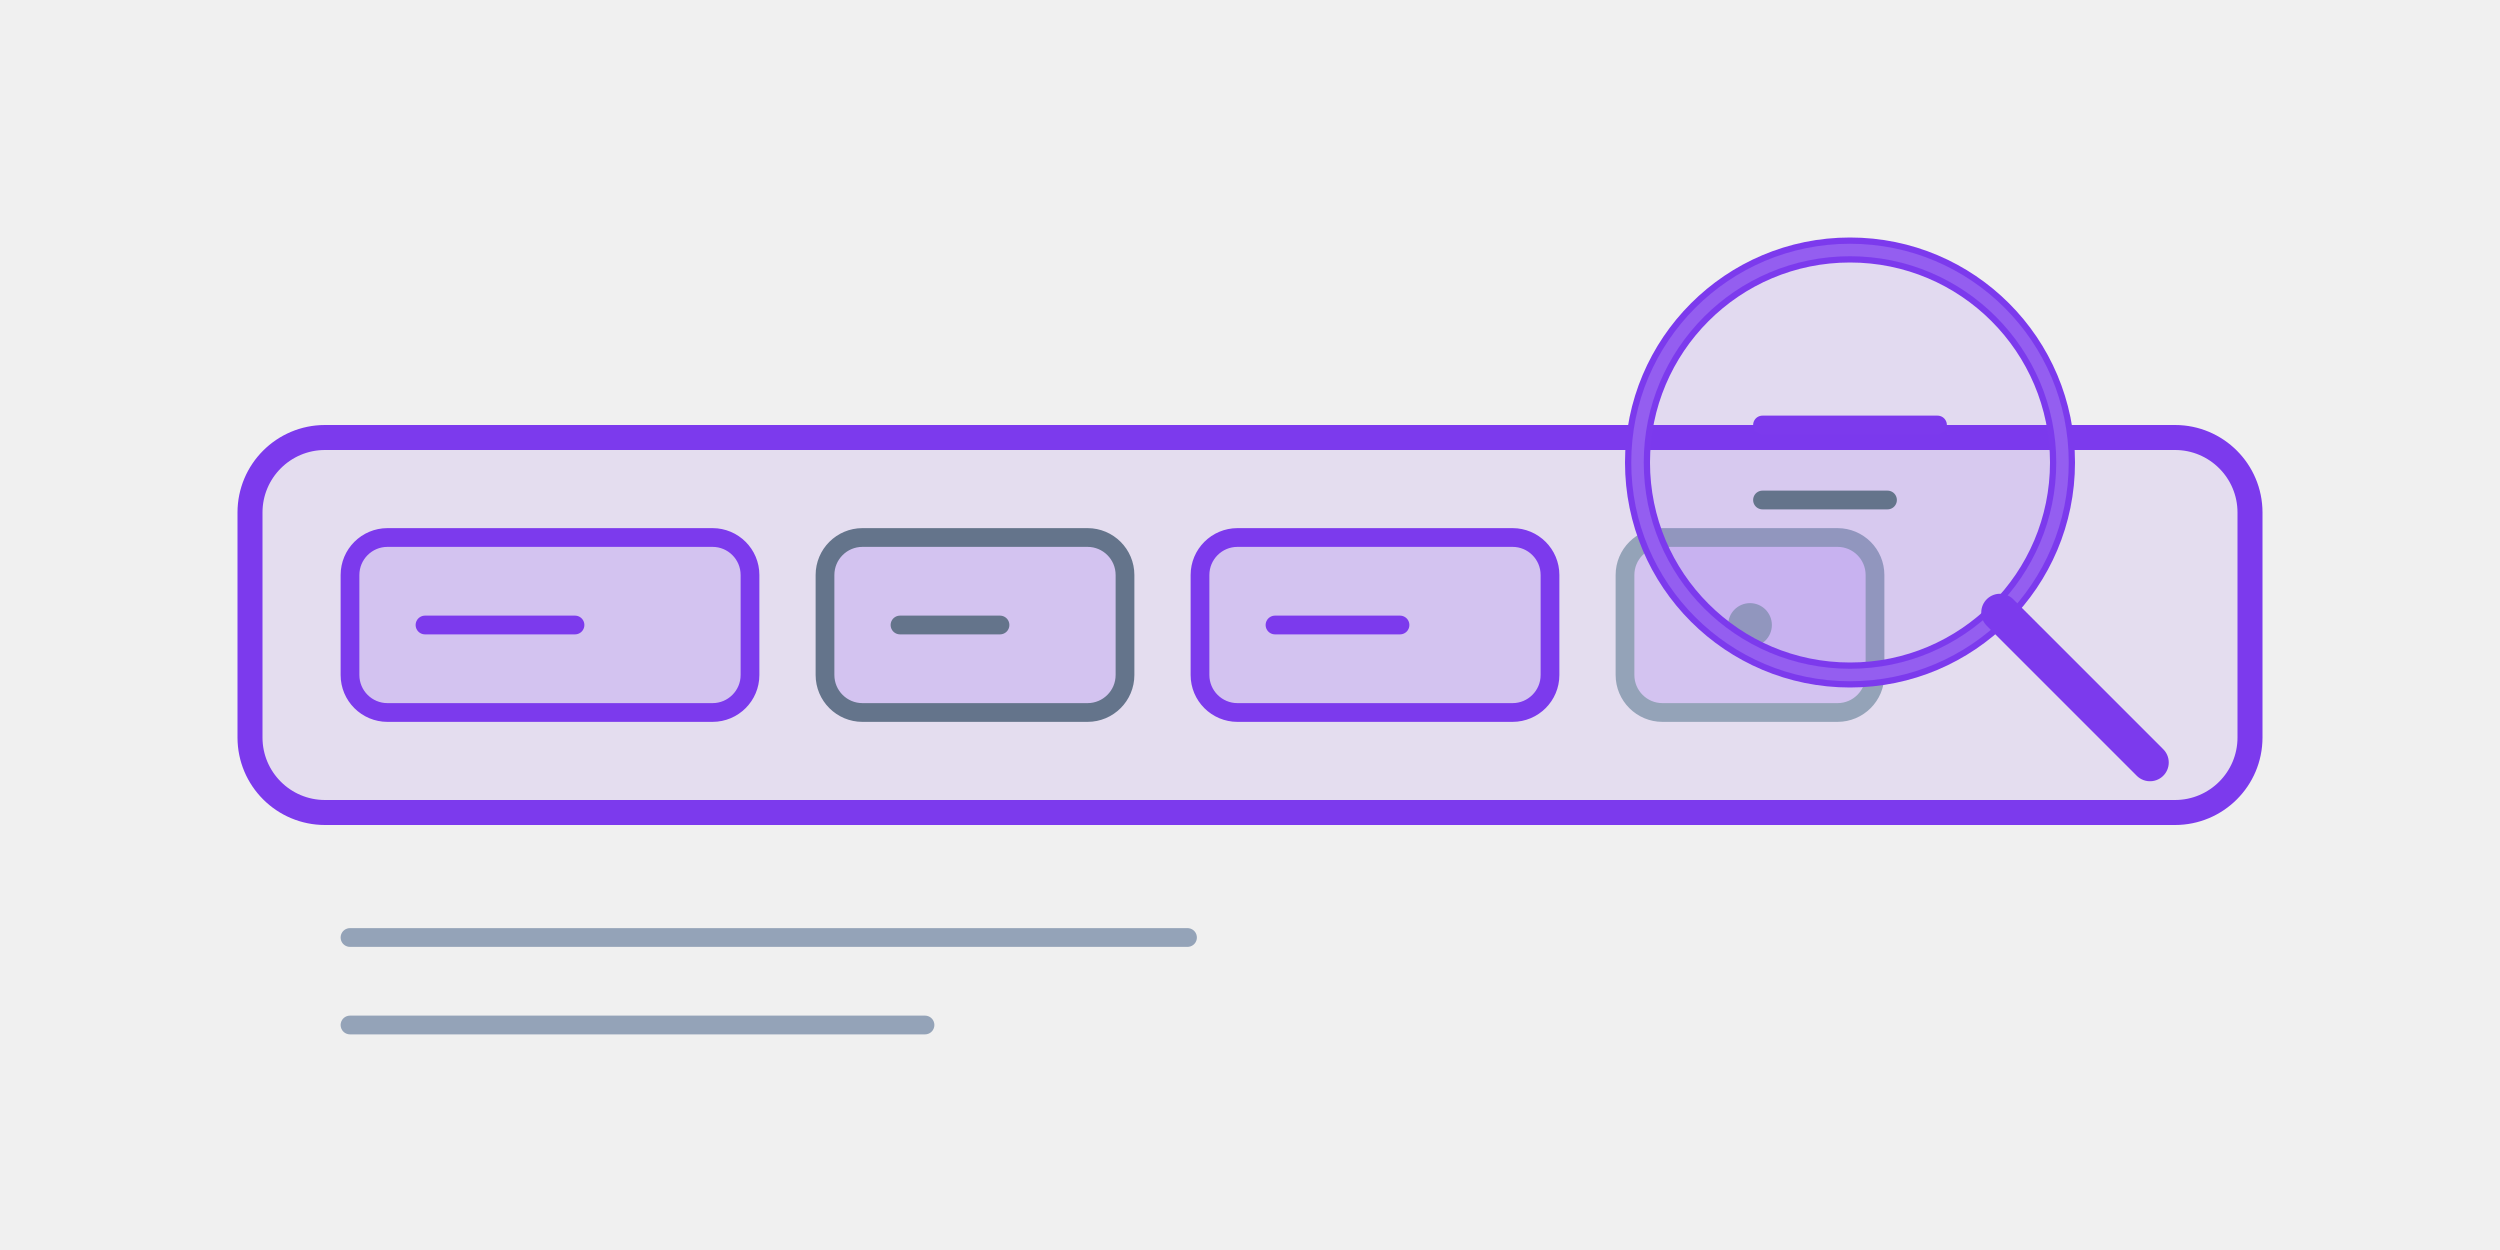
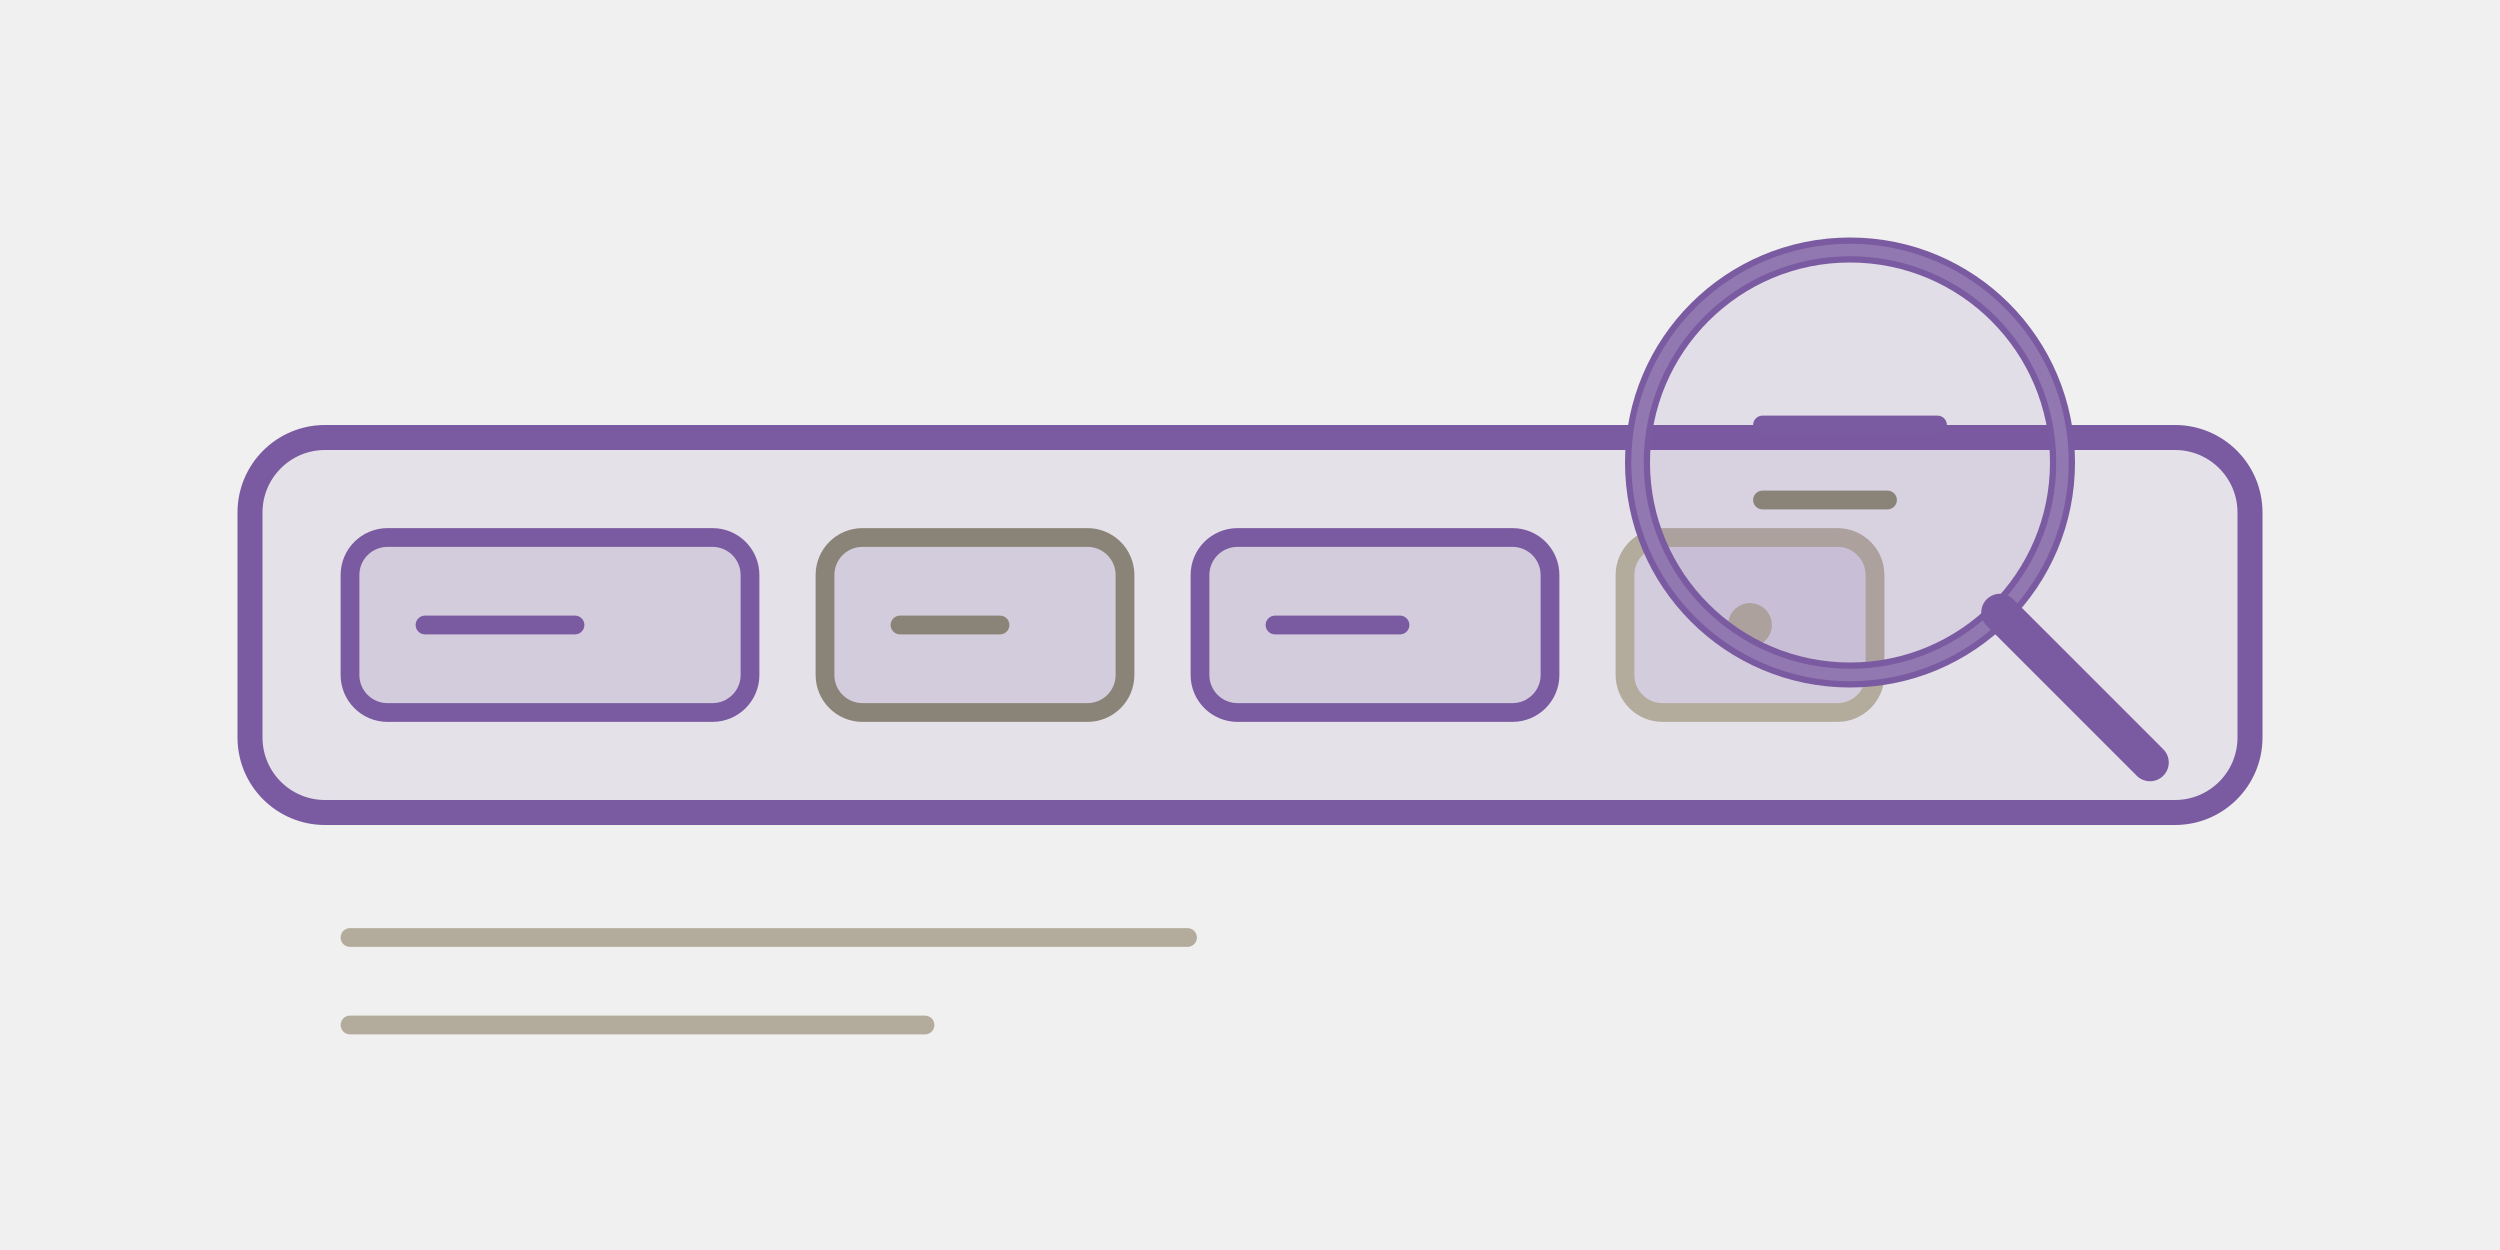
<svg xmlns="http://www.w3.org/2000/svg" viewBox="0 0 400 200" fill="none" role="img" aria-label="Illustration of the promql explainer tool">
-   <rect x="40" y="70" width="320" height="60" rx="12" fill="#7c3aed" fill-opacity="0.10" stroke="#7c3aed" stroke-width="4" stroke-linejoin="round" />
-   <rect x="56" y="86" width="64" height="28" rx="6" fill="#7c3aed" fill-opacity="0.16" stroke="#7c3aed" stroke-width="3" stroke-linejoin="round" />
-   <line x1="68" y1="100" x2="92" y2="100" stroke="#7c3aed" stroke-width="3" stroke-linecap="round" />
-   <rect x="132" y="86" width="48" height="28" rx="6" fill="#7c3aed" fill-opacity="0.16" stroke="#64748b" stroke-width="3" stroke-linejoin="round" />
-   <line x1="144" y1="100" x2="160" y2="100" stroke="#64748b" stroke-width="3" stroke-linecap="round" />
-   <rect x="192" y="86" width="56" height="28" rx="6" fill="#7c3aed" fill-opacity="0.16" stroke="#7c3aed" stroke-width="3" stroke-linejoin="round" />
-   <line x1="204" y1="100" x2="224" y2="100" stroke="#7c3aed" stroke-width="3" stroke-linecap="round" />
-   <rect x="260" y="86" width="40" height="28" rx="6" fill="#7c3aed" fill-opacity="0.16" stroke="#94a3b8" stroke-width="3" stroke-linejoin="round" />
-   <circle cx="280" cy="100" r="3.5" fill="#94a3b8" />
-   <line x1="56" y1="150" x2="190" y2="150" stroke="#94a3b8" stroke-width="3" stroke-linecap="round" />
-   <line x1="56" y1="164" x2="148" y2="164" stroke="#94a3b8" stroke-width="3" stroke-linecap="round" />
-   <circle cx="296" cy="74" r="34" fill="#7c3aed" fill-opacity="0.12" stroke="#7c3aed" stroke-width="4" />
+   <rect x="40" y="70" width="320" height="60" rx="12" fill="#7a5aa0" fill-opacity="0.10" stroke="#7a5aa0" stroke-width="4" stroke-linejoin="round" />
+   <rect x="56" y="86" width="64" height="28" rx="6" fill="#7a5aa0" fill-opacity="0.16" stroke="#7a5aa0" stroke-width="3" stroke-linejoin="round" />
+   <line x1="68" y1="100" x2="92" y2="100" stroke="#7a5aa0" stroke-width="3" stroke-linecap="round" />
+   <rect x="132" y="86" width="48" height="28" rx="6" fill="#7a5aa0" fill-opacity="0.16" stroke="#8a8377" stroke-width="3" stroke-linejoin="round" />
+   <line x1="144" y1="100" x2="160" y2="100" stroke="#8a8377" stroke-width="3" stroke-linecap="round" />
+   <rect x="192" y="86" width="56" height="28" rx="6" fill="#7a5aa0" fill-opacity="0.16" stroke="#7a5aa0" stroke-width="3" stroke-linejoin="round" />
+   <line x1="204" y1="100" x2="224" y2="100" stroke="#7a5aa0" stroke-width="3" stroke-linecap="round" />
+   <rect x="260" y="86" width="40" height="28" rx="6" fill="#7a5aa0" fill-opacity="0.16" stroke="#b3ab9c" stroke-width="3" stroke-linejoin="round" />
+   <circle cx="280" cy="100" r="3.5" fill="#b3ab9c" />
+   <line x1="56" y1="150" x2="190" y2="150" stroke="#b3ab9c" stroke-width="3" stroke-linecap="round" />
+   <line x1="56" y1="164" x2="148" y2="164" stroke="#b3ab9c" stroke-width="3" stroke-linecap="round" />
+   <circle cx="296" cy="74" r="34" fill="#7a5aa0" fill-opacity="0.12" stroke="#7a5aa0" stroke-width="4" />
  <circle cx="296" cy="74" r="34" fill="none" stroke="#ffffff" stroke-opacity="0.18" stroke-width="2" />
-   <line x1="320" y1="98" x2="344" y2="122" stroke="#7c3aed" stroke-width="6" stroke-linecap="round" />
-   <line x1="282" y1="68" x2="310" y2="68" stroke="#7c3aed" stroke-width="3" stroke-linecap="round" />
-   <line x1="282" y1="80" x2="302" y2="80" stroke="#64748b" stroke-width="3" stroke-linecap="round" />
+   <line x1="320" y1="98" x2="344" y2="122" stroke="#7a5aa0" stroke-width="6" stroke-linecap="round" />
+   <line x1="282" y1="68" x2="310" y2="68" stroke="#7a5aa0" stroke-width="3" stroke-linecap="round" />
+   <line x1="282" y1="80" x2="302" y2="80" stroke="#8a8377" stroke-width="3" stroke-linecap="round" />
</svg>
